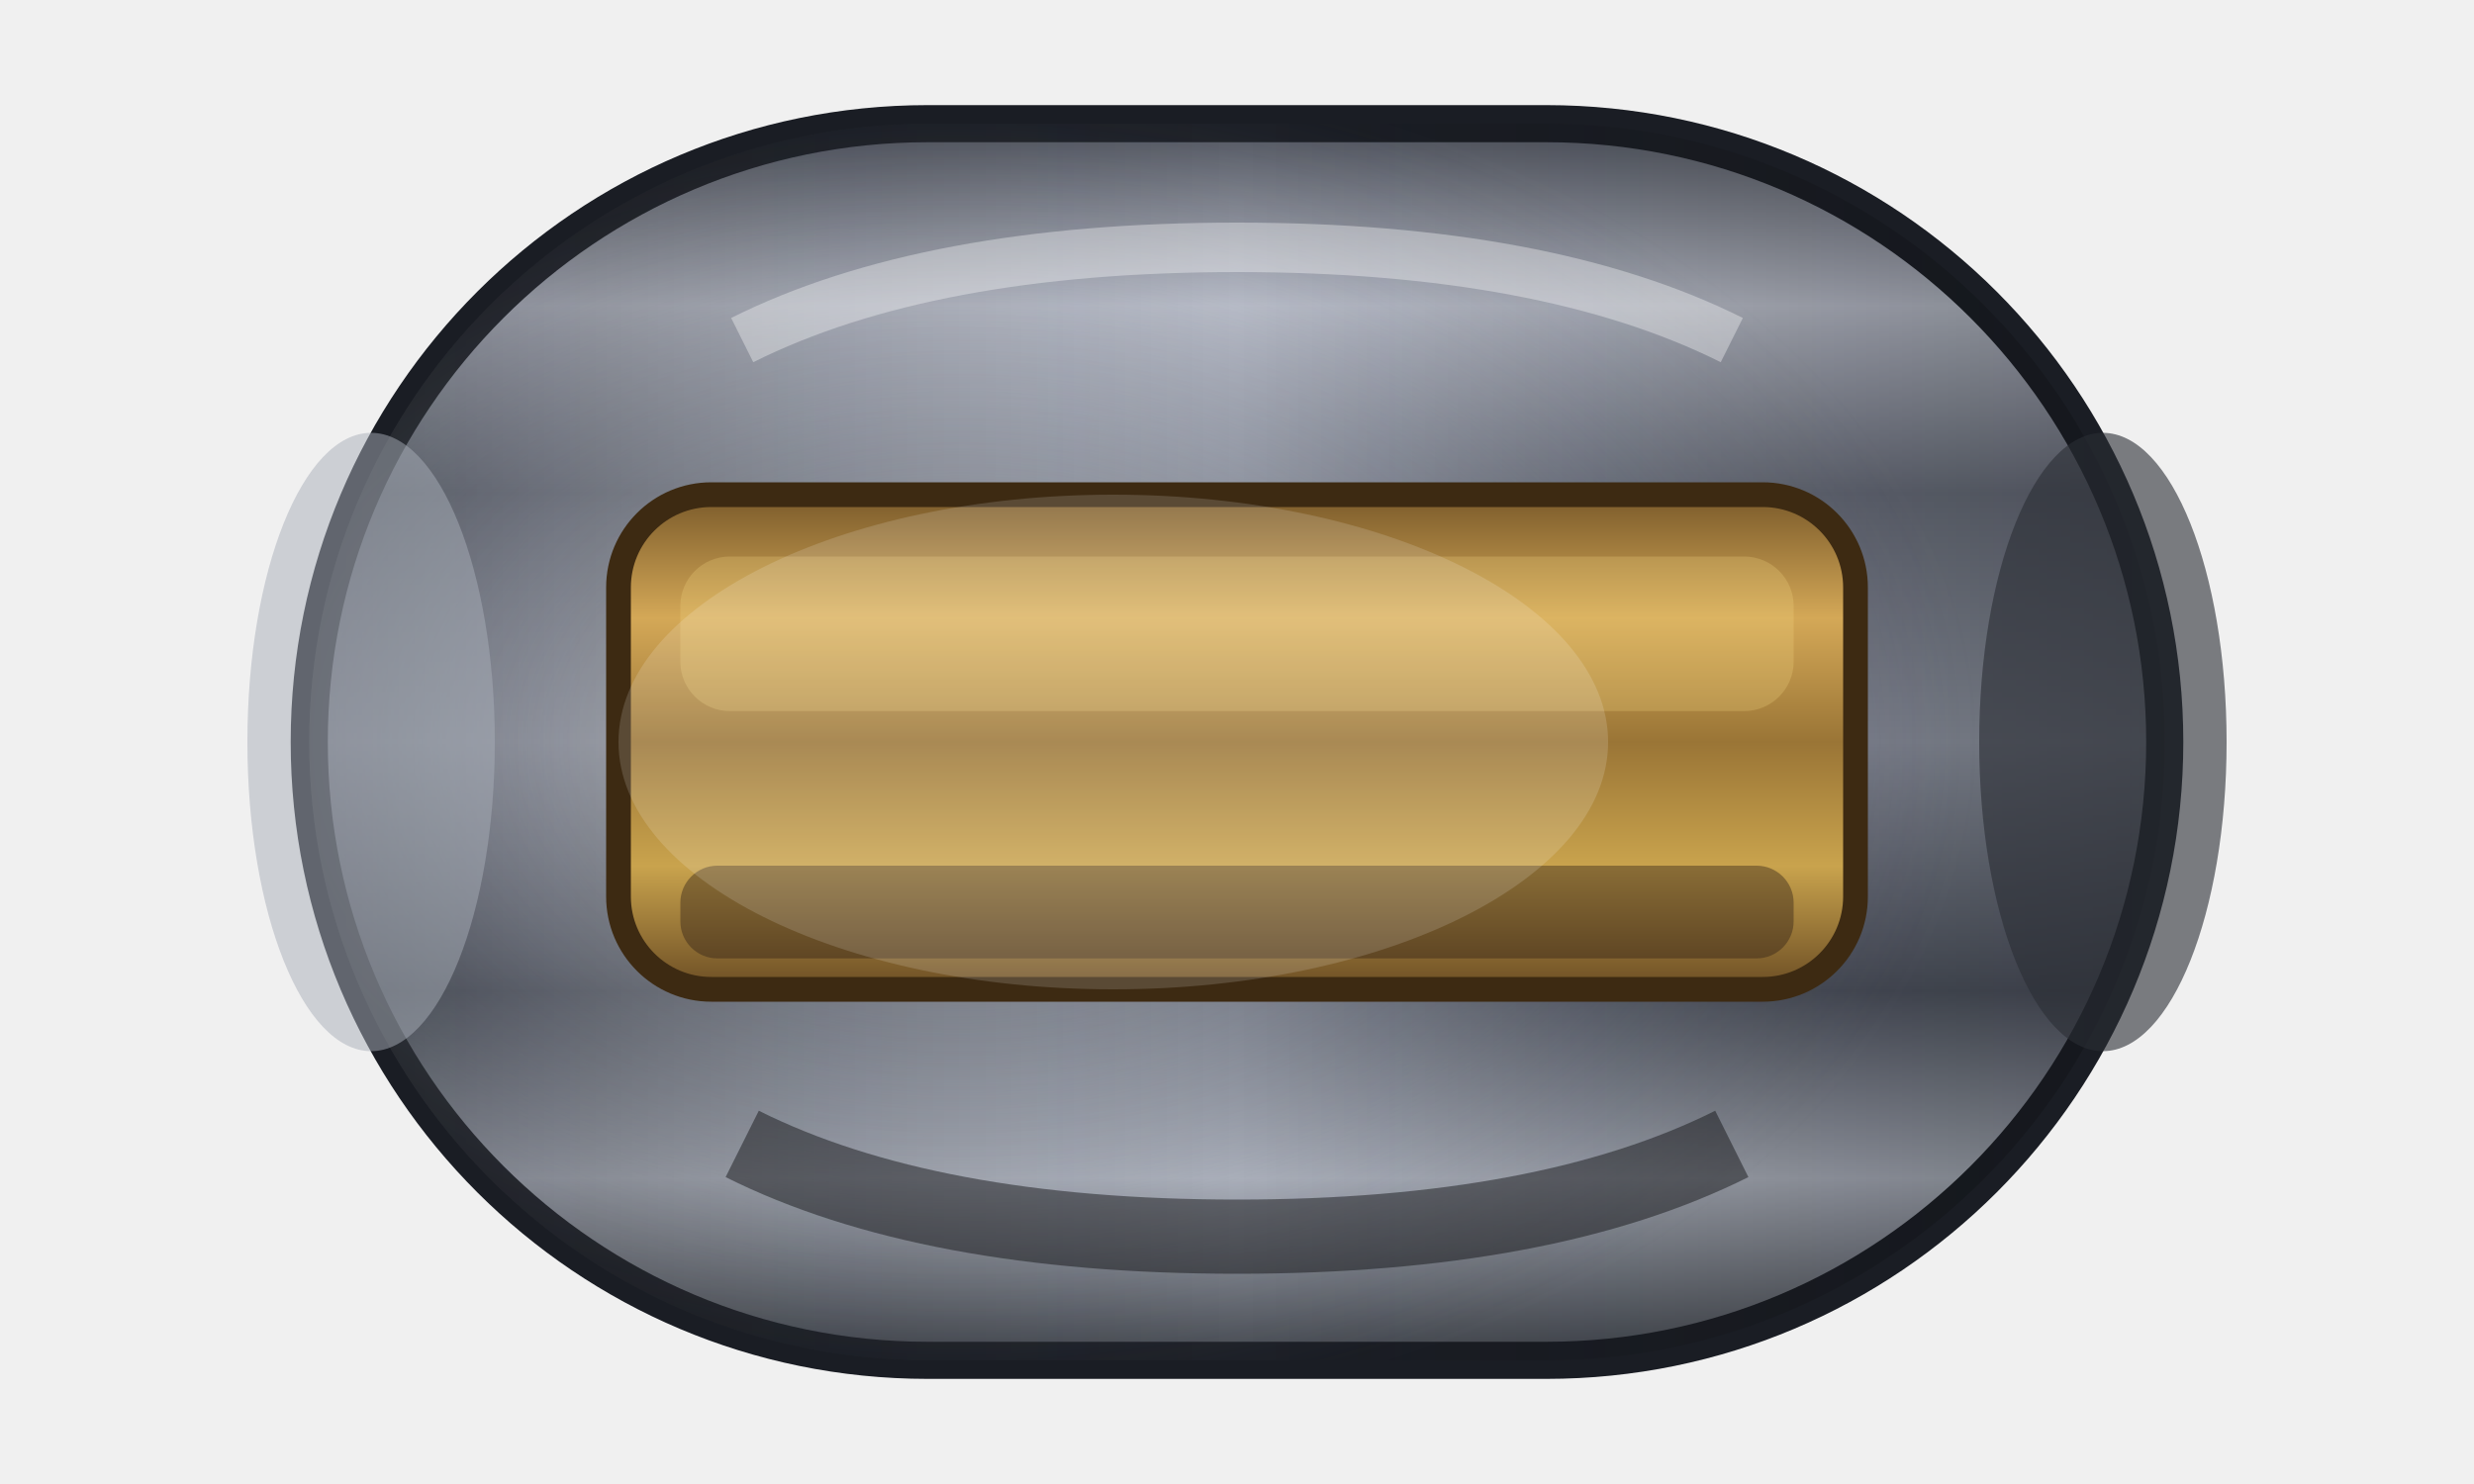
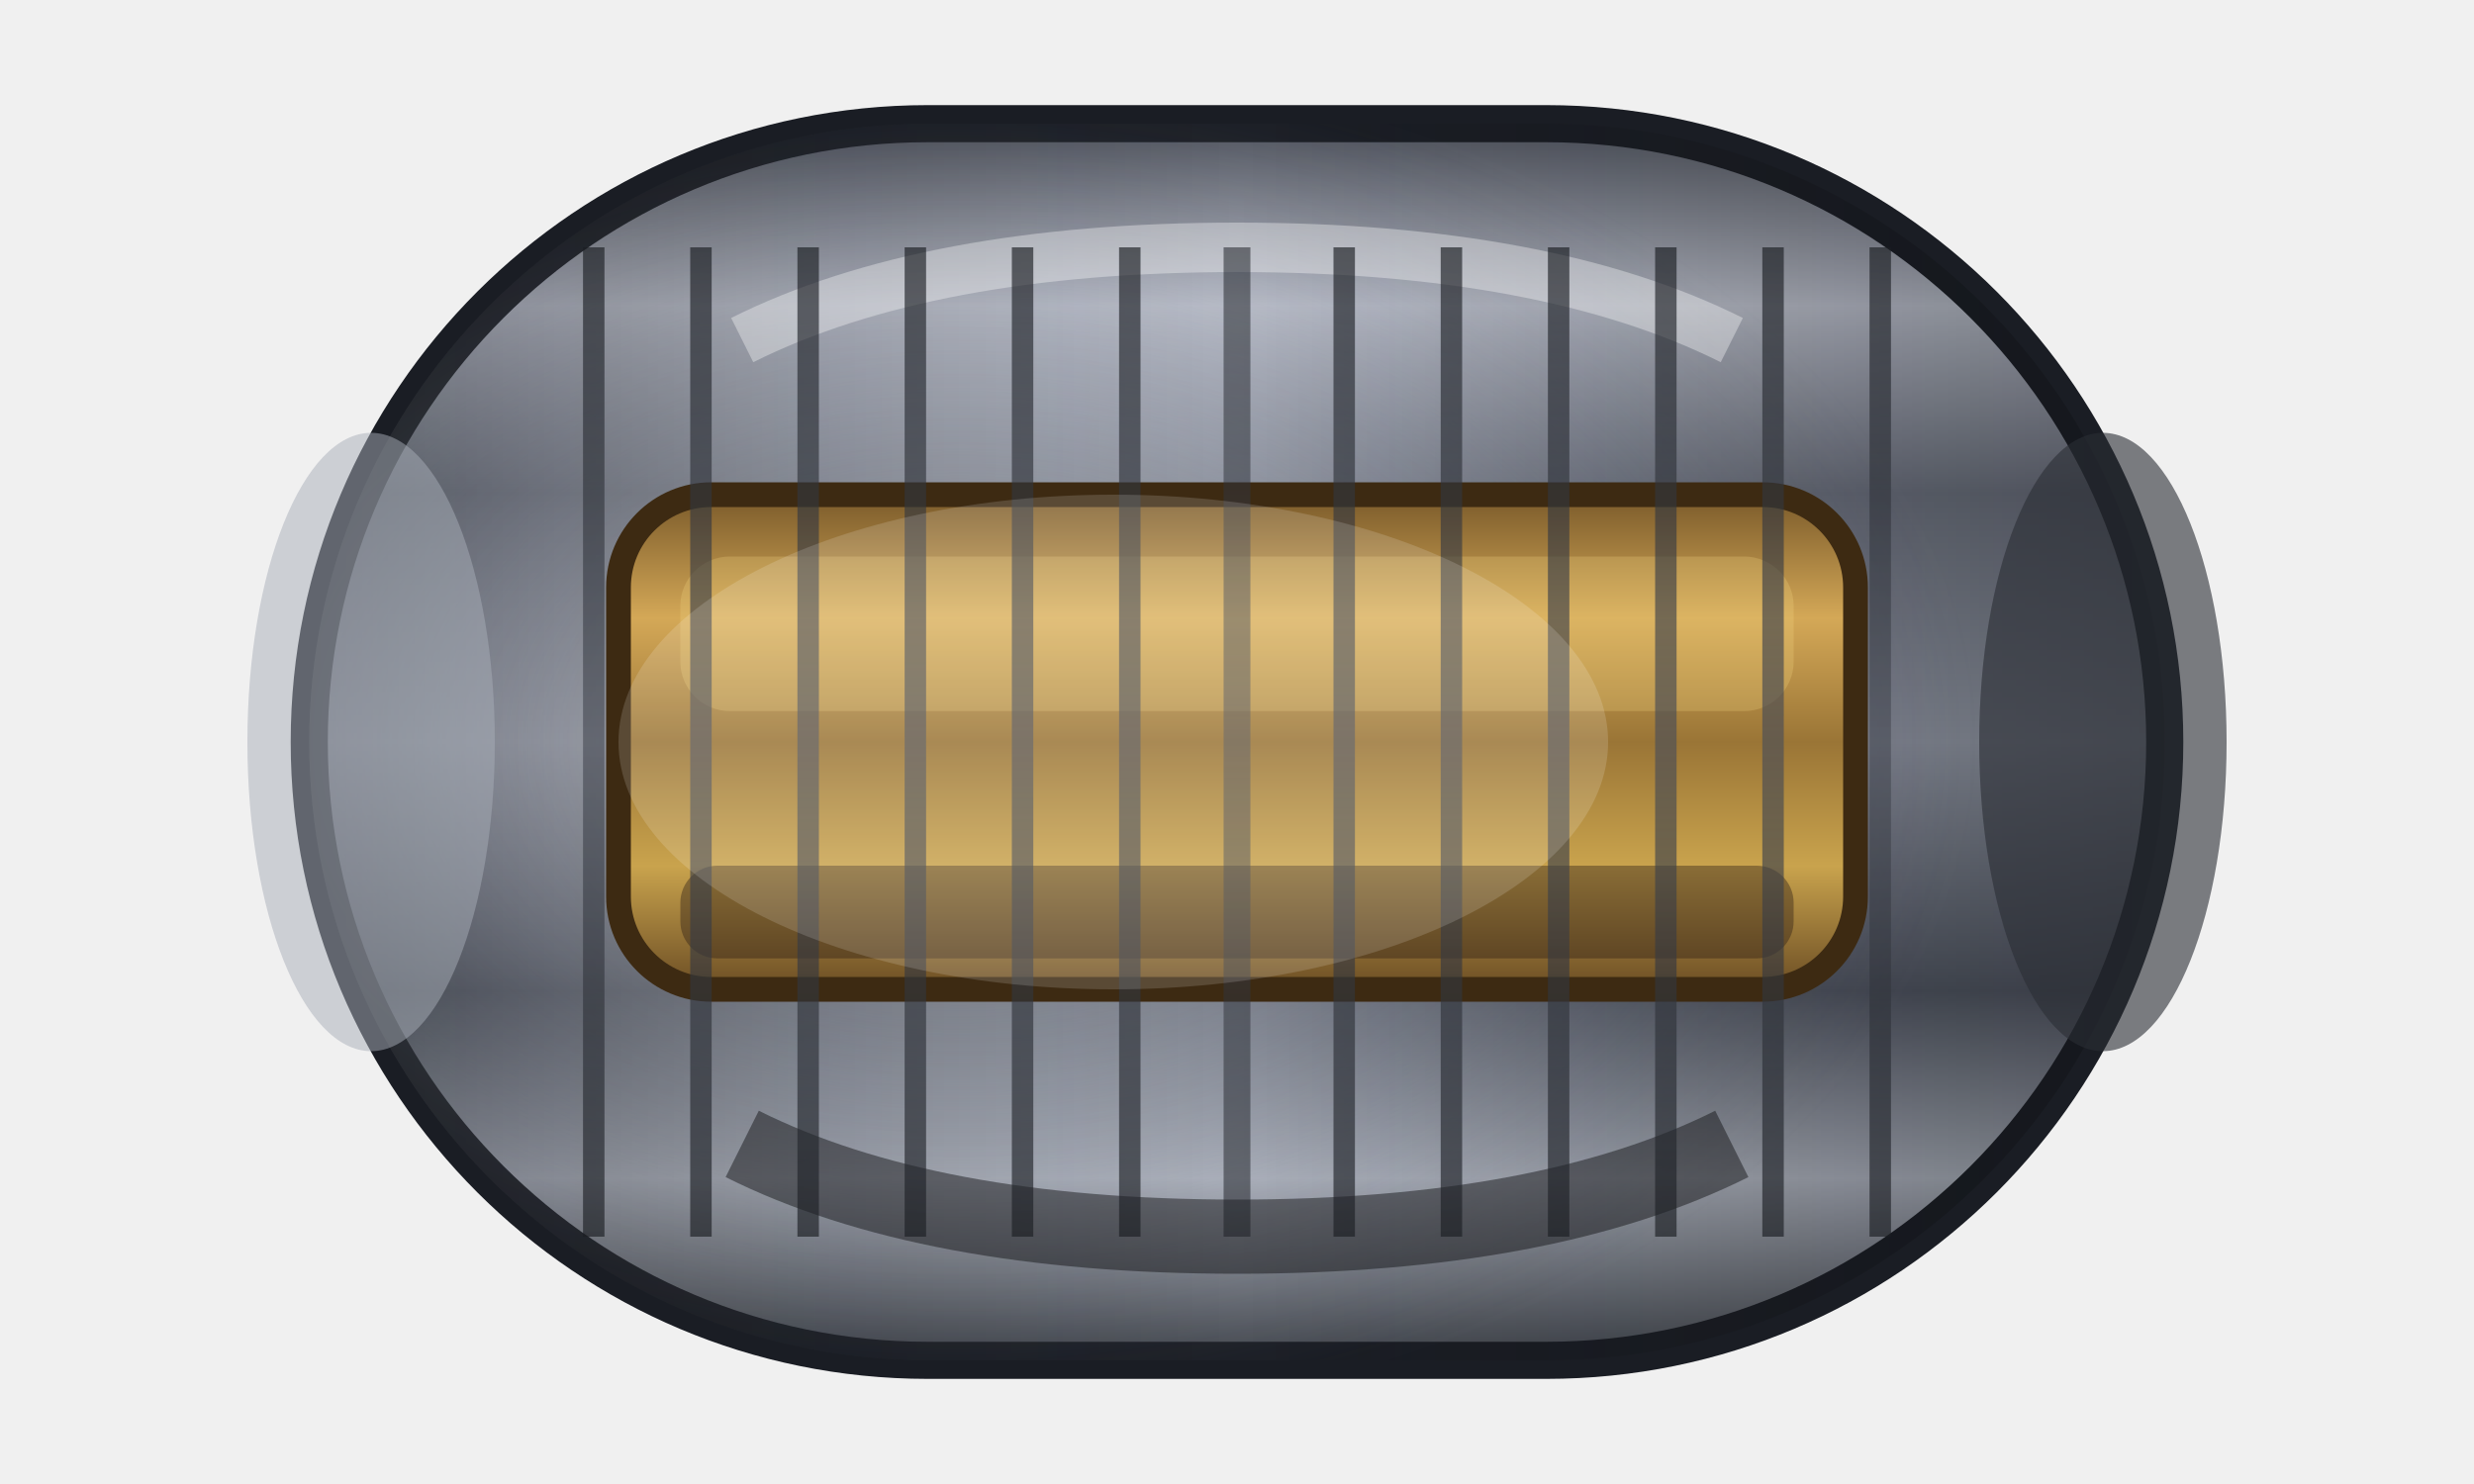
- <svg xmlns="http://www.w3.org/2000/svg" width="40" height="24" viewBox="0 0 40 24" version="1.1">
-   <defs>
+ <svg xmlns="http://www.w3.org/2000/svg" xmlns:xlink="http://www.w3.org/1999/xlink" width="40" height="24" viewBox="0 0 40 24" version="1.1" id="svg43">
+   <defs id="defs24">
    <radialGradient id="sliderHandleShadowH" cx="0.6" cy="0.5" r="0.6">
-       <stop offset="0%" stop-color="#000000" stop-opacity="0.45" />
-       <stop offset="70%" stop-color="#000000" stop-opacity="0.22" />
-       <stop offset="100%" stop-color="#000000" stop-opacity="0" />
+       <stop offset="0%" stop-color="#000000" stop-opacity="0.45" id="stop1" />
+       <stop offset="70%" stop-color="#000000" stop-opacity="0.22" id="stop2" />
+       <stop offset="100%" stop-color="#000000" stop-opacity="0" id="stop3" />
    </radialGradient>
    <linearGradient id="handleBodyH" x1="0" y1="0" x2="0" y2="1">
-       <stop offset="0%" stop-color="#4a4e58" />
-       <stop offset="15%" stop-color="#b8bcc8" />
-       <stop offset="30%" stop-color="#6b707d" />
-       <stop offset="50%" stop-color="#959aa8" />
-       <stop offset="70%" stop-color="#4f5460" />
-       <stop offset="85%" stop-color="#a8adb8" />
-       <stop offset="100%" stop-color="#3d4148" />
+       <stop offset="0%" stop-color="#4a4e58" id="stop4" />
+       <stop offset="15%" stop-color="#b8bcc8" id="stop5" />
+       <stop offset="30%" stop-color="#6b707d" id="stop6" />
+       <stop offset="50%" stop-color="#959aa8" id="stop7" />
+       <stop offset="70%" stop-color="#4f5460" id="stop8" />
+       <stop offset="85%" stop-color="#a8adb8" id="stop9" />
+       <stop offset="100%" stop-color="#3d4148" id="stop10" />
    </linearGradient>
    <radialGradient id="handleHighlightH" cx="0.35" cy="0.5" r="0.55">
-       <stop offset="0%" stop-color="#ffffff" stop-opacity="0.85" />
-       <stop offset="50%" stop-color="#d5dae5" stop-opacity="0.4" />
-       <stop offset="100%" stop-color="#6b707d" stop-opacity="0" />
+       <stop offset="0%" stop-color="#ffffff" stop-opacity="0.85" id="stop11" />
+       <stop offset="50%" stop-color="#d5dae5" stop-opacity="0.4" id="stop12" />
+       <stop offset="100%" stop-color="#6b707d" stop-opacity="0" id="stop13" />
    </radialGradient>
    <linearGradient id="brassStripH" x1="0" y1="0" x2="0" y2="1">
-       <stop offset="0%" stop-color="#7a5a2a" />
-       <stop offset="25%" stop-color="#d4a857" />
-       <stop offset="50%" stop-color="#9a7536" />
-       <stop offset="75%" stop-color="#c9a34d" />
-       <stop offset="100%" stop-color="#6b4d24" />
+       <stop offset="0%" stop-color="#7a5a2a" id="stop14" />
+       <stop offset="25%" stop-color="#d4a857" id="stop15" />
+       <stop offset="50%" stop-color="#9a7536" id="stop16" />
+       <stop offset="75%" stop-color="#c9a34d" id="stop17" />
+       <stop offset="100%" stop-color="#6b4d24" id="stop18" />
    </linearGradient>
    <linearGradient id="edgeDarkH" x1="0" y1="0" x2="1" y2="0">
-       <stop offset="0%" stop-color="#0a0b0d" stop-opacity="0.7" />
-       <stop offset="50%" stop-color="#0a0b0d" stop-opacity="0" />
-       <stop offset="100%" stop-color="#0a0b0d" stop-opacity="0.8" />
+       <stop offset="0%" stop-color="#0a0b0d" stop-opacity="0.7" id="stop19" />
+       <stop offset="50%" stop-color="#0a0b0d" stop-opacity="0" id="stop20" />
+       <stop offset="100%" stop-color="#0a0b0d" stop-opacity="0.8" id="stop21" />
    </linearGradient>
    <linearGradient id="knurlingGradH" x1="0" y1="0" x2="0" y2="1">
-       <stop offset="0%" stop-color="#1a1d22" />
-       <stop offset="50%" stop-color="#4a4e58" />
-       <stop offset="100%" stop-color="#1a1d22" />
+       <stop offset="0%" stop-color="#1a1d22" id="stop22" />
+       <stop offset="50%" stop-color="#4a4e58" id="stop23" />
+       <stop offset="100%" stop-color="#1a1d22" id="stop24" />
    </linearGradient>
+     <linearGradient xlink:href="#knurlingGradH" id="linearGradient43" x1="52.324" y1="0.447" x2="52.324" y2="3.13" gradientTransform="scale(0.1490712,6.708204)" gradientUnits="userSpaceOnUse" />
+     <linearGradient xlink:href="#knurlingGradH" id="linearGradient44" x1="65.74" y1="0.447" x2="65.74" y2="3.13" gradientTransform="scale(0.1490712,6.708204)" gradientUnits="userSpaceOnUse" />
+     <linearGradient xlink:href="#knurlingGradH" id="linearGradient45" x1="79.157" y1="0.447" x2="79.157" y2="3.13" gradientTransform="scale(0.1490712,6.708204)" gradientUnits="userSpaceOnUse" />
+     <linearGradient xlink:href="#knurlingGradH" id="linearGradient46" x1="92.573" y1="0.447" x2="92.573" y2="3.13" gradientTransform="scale(0.1490712,6.708204)" gradientUnits="userSpaceOnUse" />
+     <linearGradient xlink:href="#knurlingGradH" id="linearGradient47" x1="105.99" y1="0.447" x2="105.99" y2="3.13" gradientTransform="scale(0.1490712,6.708204)" gradientUnits="userSpaceOnUse" />
+     <linearGradient xlink:href="#knurlingGradH" id="linearGradient48" x1="119.406" y1="0.447" x2="119.406" y2="3.13" gradientTransform="scale(0.1490712,6.708204)" gradientUnits="userSpaceOnUse" />
+     <linearGradient xlink:href="#knurlingGradH" id="linearGradient49" x1="118.5" y1="0.5" x2="118.5" y2="3.5" gradientTransform="scale(0.1666667,6)" gradientUnits="userSpaceOnUse" />
+     <linearGradient xlink:href="#knurlingGradH" id="linearGradient50" x1="146.239" y1="0.447" x2="146.239" y2="3.13" gradientTransform="scale(0.1490712,6.708204)" gradientUnits="userSpaceOnUse" />
+     <linearGradient xlink:href="#knurlingGradH" id="linearGradient51" x1="159.655" y1="0.447" x2="159.655" y2="3.13" gradientTransform="scale(0.1490712,6.708204)" gradientUnits="userSpaceOnUse" />
+     <linearGradient xlink:href="#knurlingGradH" id="linearGradient52" x1="173.072" y1="0.447" x2="173.072" y2="3.13" gradientTransform="scale(0.1490712,6.708204)" gradientUnits="userSpaceOnUse" />
+     <linearGradient xlink:href="#knurlingGradH" id="linearGradient53" x1="186.488" y1="0.447" x2="186.488" y2="3.13" gradientTransform="scale(0.1490712,6.708204)" gradientUnits="userSpaceOnUse" />
+     <linearGradient xlink:href="#knurlingGradH" id="linearGradient54" x1="199.904" y1="0.447" x2="199.904" y2="3.13" gradientTransform="scale(0.1490712,6.708204)" gradientUnits="userSpaceOnUse" />
+     <linearGradient xlink:href="#knurlingGradH" id="linearGradient55" x1="213.321" y1="0.447" x2="213.321" y2="3.13" gradientTransform="scale(0.1490712,6.708204)" gradientUnits="userSpaceOnUse" />
  </defs>
-   <ellipse cx="23" cy="12" rx="4" ry="10" fill="url(#sliderHandleShadowH)" />
+   <ellipse cx="23" cy="12" rx="4" ry="10" fill="url(#sliderHandleShadowH)" id="ellipse24" />
  <g id="handle-body">
-     <rect x="5" y="2" width="30" height="20" rx="10" ry="10" fill="url(#handleBodyH)" stroke="#1a1d24" stroke-width="0.6" />
-     <rect x="5" y="2" width="30" height="20" rx="10" ry="10" fill="url(#handleHighlightH)" opacity="0.75" />
-     <rect x="5" y="2" width="30" height="20" rx="10" ry="10" fill="url(#edgeDarkH)" opacity="0.4" />
-     <path d="M 12 5.5 Q 15 4 20 4 Q 25 4 28 5.5" fill="none" stroke="#ffffff" stroke-width="0.8" opacity="0.35" />
-     <path d="M 12 18.5 Q 15 20 20 20 Q 25 20 28 18.5" fill="none" stroke="#0a0b0d" stroke-width="1.2" opacity="0.45" />
+     <rect x="5" y="2" width="30" height="20" rx="10" ry="10" fill="url(#handleBodyH)" stroke="#1a1d24" stroke-width="0.6" id="rect24" />
+     <rect x="5" y="2" width="30" height="20" rx="10" ry="10" fill="url(#handleHighlightH)" opacity="0.75" id="rect25" />
+     <rect x="5" y="2" width="30" height="20" rx="10" ry="10" fill="url(#edgeDarkH)" opacity="0.4" id="rect26" />
+     <path d="M 12 5.5 Q 15 4 20 4 Q 25 4 28 5.5" fill="none" stroke="#ffffff" stroke-width="0.8" opacity="0.35" id="path26" />
+     <path d="M 12 18.5 Q 15 20 20 20 Q 25 20 28 18.5" fill="none" stroke="#0a0b0d" stroke-width="1.2" opacity="0.45" id="path27" />
  </g>
  <g id="brass-detail">
-     <rect x="10" y="8" width="20" height="8" rx="1.5" fill="url(#brassStripH)" stroke="#3d2a12" stroke-width="0.4" />
-     <rect x="11" y="9" width="18" height="2.5" rx="0.8" fill="#f4d882" opacity="0.25" />
-     <rect x="11" y="14" width="18" height="1.5" rx="0.6" fill="#2b1c13" opacity="0.4" />
+     <rect x="10" y="8" width="20" height="8" rx="1.5" fill="url(#brassStripH)" stroke="#3d2a12" stroke-width="0.4" id="rect27" />
+     <rect x="11" y="9" width="18" height="2.5" rx="0.8" fill="#f4d882" opacity="0.25" id="rect28" />
+     <rect x="11" y="14" width="18" height="1.5" rx="0.6" fill="#2b1c13" opacity="0.4" id="rect29" />
  </g>
-   <g id="knurling" opacity="0.65">
-     <line x1="8" y1="3" x2="8" y2="21" stroke="url(#knurlingGradH)" stroke-width="0.4" />
-     <line x1="10" y1="3" x2="10" y2="21" stroke="url(#knurlingGradH)" stroke-width="0.4" />
-     <line x1="12" y1="3" x2="12" y2="21" stroke="url(#knurlingGradH)" stroke-width="0.4" />
-     <line x1="14" y1="3" x2="14" y2="21" stroke="url(#knurlingGradH)" stroke-width="0.4" />
-     <line x1="16" y1="3" x2="16" y2="21" stroke="url(#knurlingGradH)" stroke-width="0.4" />
-     <line x1="18" y1="3" x2="18" y2="21" stroke="url(#knurlingGradH)" stroke-width="0.4" />
-     <line x1="20" y1="3" x2="20" y2="21" stroke="url(#knurlingGradH)" stroke-width="0.5" opacity="0.8" />
-     <line x1="22" y1="3" x2="22" y2="21" stroke="url(#knurlingGradH)" stroke-width="0.4" />
-     <line x1="24" y1="3" x2="24" y2="21" stroke="url(#knurlingGradH)" stroke-width="0.4" />
-     <line x1="26" y1="3" x2="26" y2="21" stroke="url(#knurlingGradH)" stroke-width="0.4" />
-     <line x1="28" y1="3" x2="28" y2="21" stroke="url(#knurlingGradH)" stroke-width="0.4" />
-     <line x1="30" y1="3" x2="30" y2="21" stroke="url(#knurlingGradH)" stroke-width="0.4" />
-     <line x1="32" y1="3" x2="32" y2="21" stroke="url(#knurlingGradH)" stroke-width="0.4" />
+   <g id="knurling" opacity="0.65" transform="matrix(0.8667004,0,0,0.8888889,2.665992,1.333333)">
+     <line x1="8" y1="3" x2="8" y2="21" stroke="url(#knurlingGradH)" stroke-width="0.4" id="line29" style="stroke:url(#linearGradient43)" />
+     <line x1="10" y1="3" x2="10" y2="21" stroke="url(#knurlingGradH)" stroke-width="0.4" id="line30" style="stroke:url(#linearGradient44)" />
+     <line x1="12" y1="3" x2="12" y2="21" stroke="url(#knurlingGradH)" stroke-width="0.4" id="line31" style="stroke:url(#linearGradient45)" />
+     <line x1="14" y1="3" x2="14" y2="21" stroke="url(#knurlingGradH)" stroke-width="0.4" id="line32" style="stroke:url(#linearGradient46)" />
+     <line x1="16" y1="3" x2="16" y2="21" stroke="url(#knurlingGradH)" stroke-width="0.4" id="line33" style="stroke:url(#linearGradient47)" />
+     <line x1="18" y1="3" x2="18" y2="21" stroke="url(#knurlingGradH)" stroke-width="0.4" id="line34" style="stroke:url(#linearGradient48)" />
+     <line x1="20" y1="3" x2="20" y2="21" stroke="url(#knurlingGradH)" stroke-width="0.5" opacity="0.8" id="line35" style="stroke:url(#linearGradient49)" />
+     <line x1="22" y1="3" x2="22" y2="21" stroke="url(#knurlingGradH)" stroke-width="0.4" id="line36" style="stroke:url(#linearGradient50)" />
+     <line x1="24" y1="3" x2="24" y2="21" stroke="url(#knurlingGradH)" stroke-width="0.4" id="line37" style="stroke:url(#linearGradient51)" />
+     <line x1="26" y1="3" x2="26" y2="21" stroke="url(#knurlingGradH)" stroke-width="0.4" id="line38" style="stroke:url(#linearGradient52)" />
+     <line x1="28" y1="3" x2="28" y2="21" stroke="url(#knurlingGradH)" stroke-width="0.4" id="line39" style="stroke:url(#linearGradient53)" />
+     <line x1="30" y1="3" x2="30" y2="21" stroke="url(#knurlingGradH)" stroke-width="0.4" id="line40" style="stroke:url(#linearGradient54)" />
+     <line x1="32" y1="3" x2="32" y2="21" stroke="url(#knurlingGradH)" stroke-width="0.4" id="line41" style="stroke:url(#linearGradient55)" />
  </g>
-   <ellipse cx="6" cy="12" rx="2" ry="5" fill="#a8adb8" opacity="0.5" />
-   <ellipse cx="34" cy="12" rx="2" ry="5" fill="#2a2d34" opacity="0.6" />
-   <ellipse cx="18" cy="12" rx="8" ry="4" fill="#ffffff" opacity="0.15" />
+   <ellipse cx="6" cy="12" rx="2" ry="5" fill="#a8adb8" opacity="0.5" id="ellipse41" />
+   <ellipse cx="34" cy="12" rx="2" ry="5" fill="#2a2d34" opacity="0.6" id="ellipse42" />
+   <ellipse cx="18" cy="12" rx="8" ry="4" fill="#ffffff" opacity="0.15" id="ellipse43" />
</svg>
